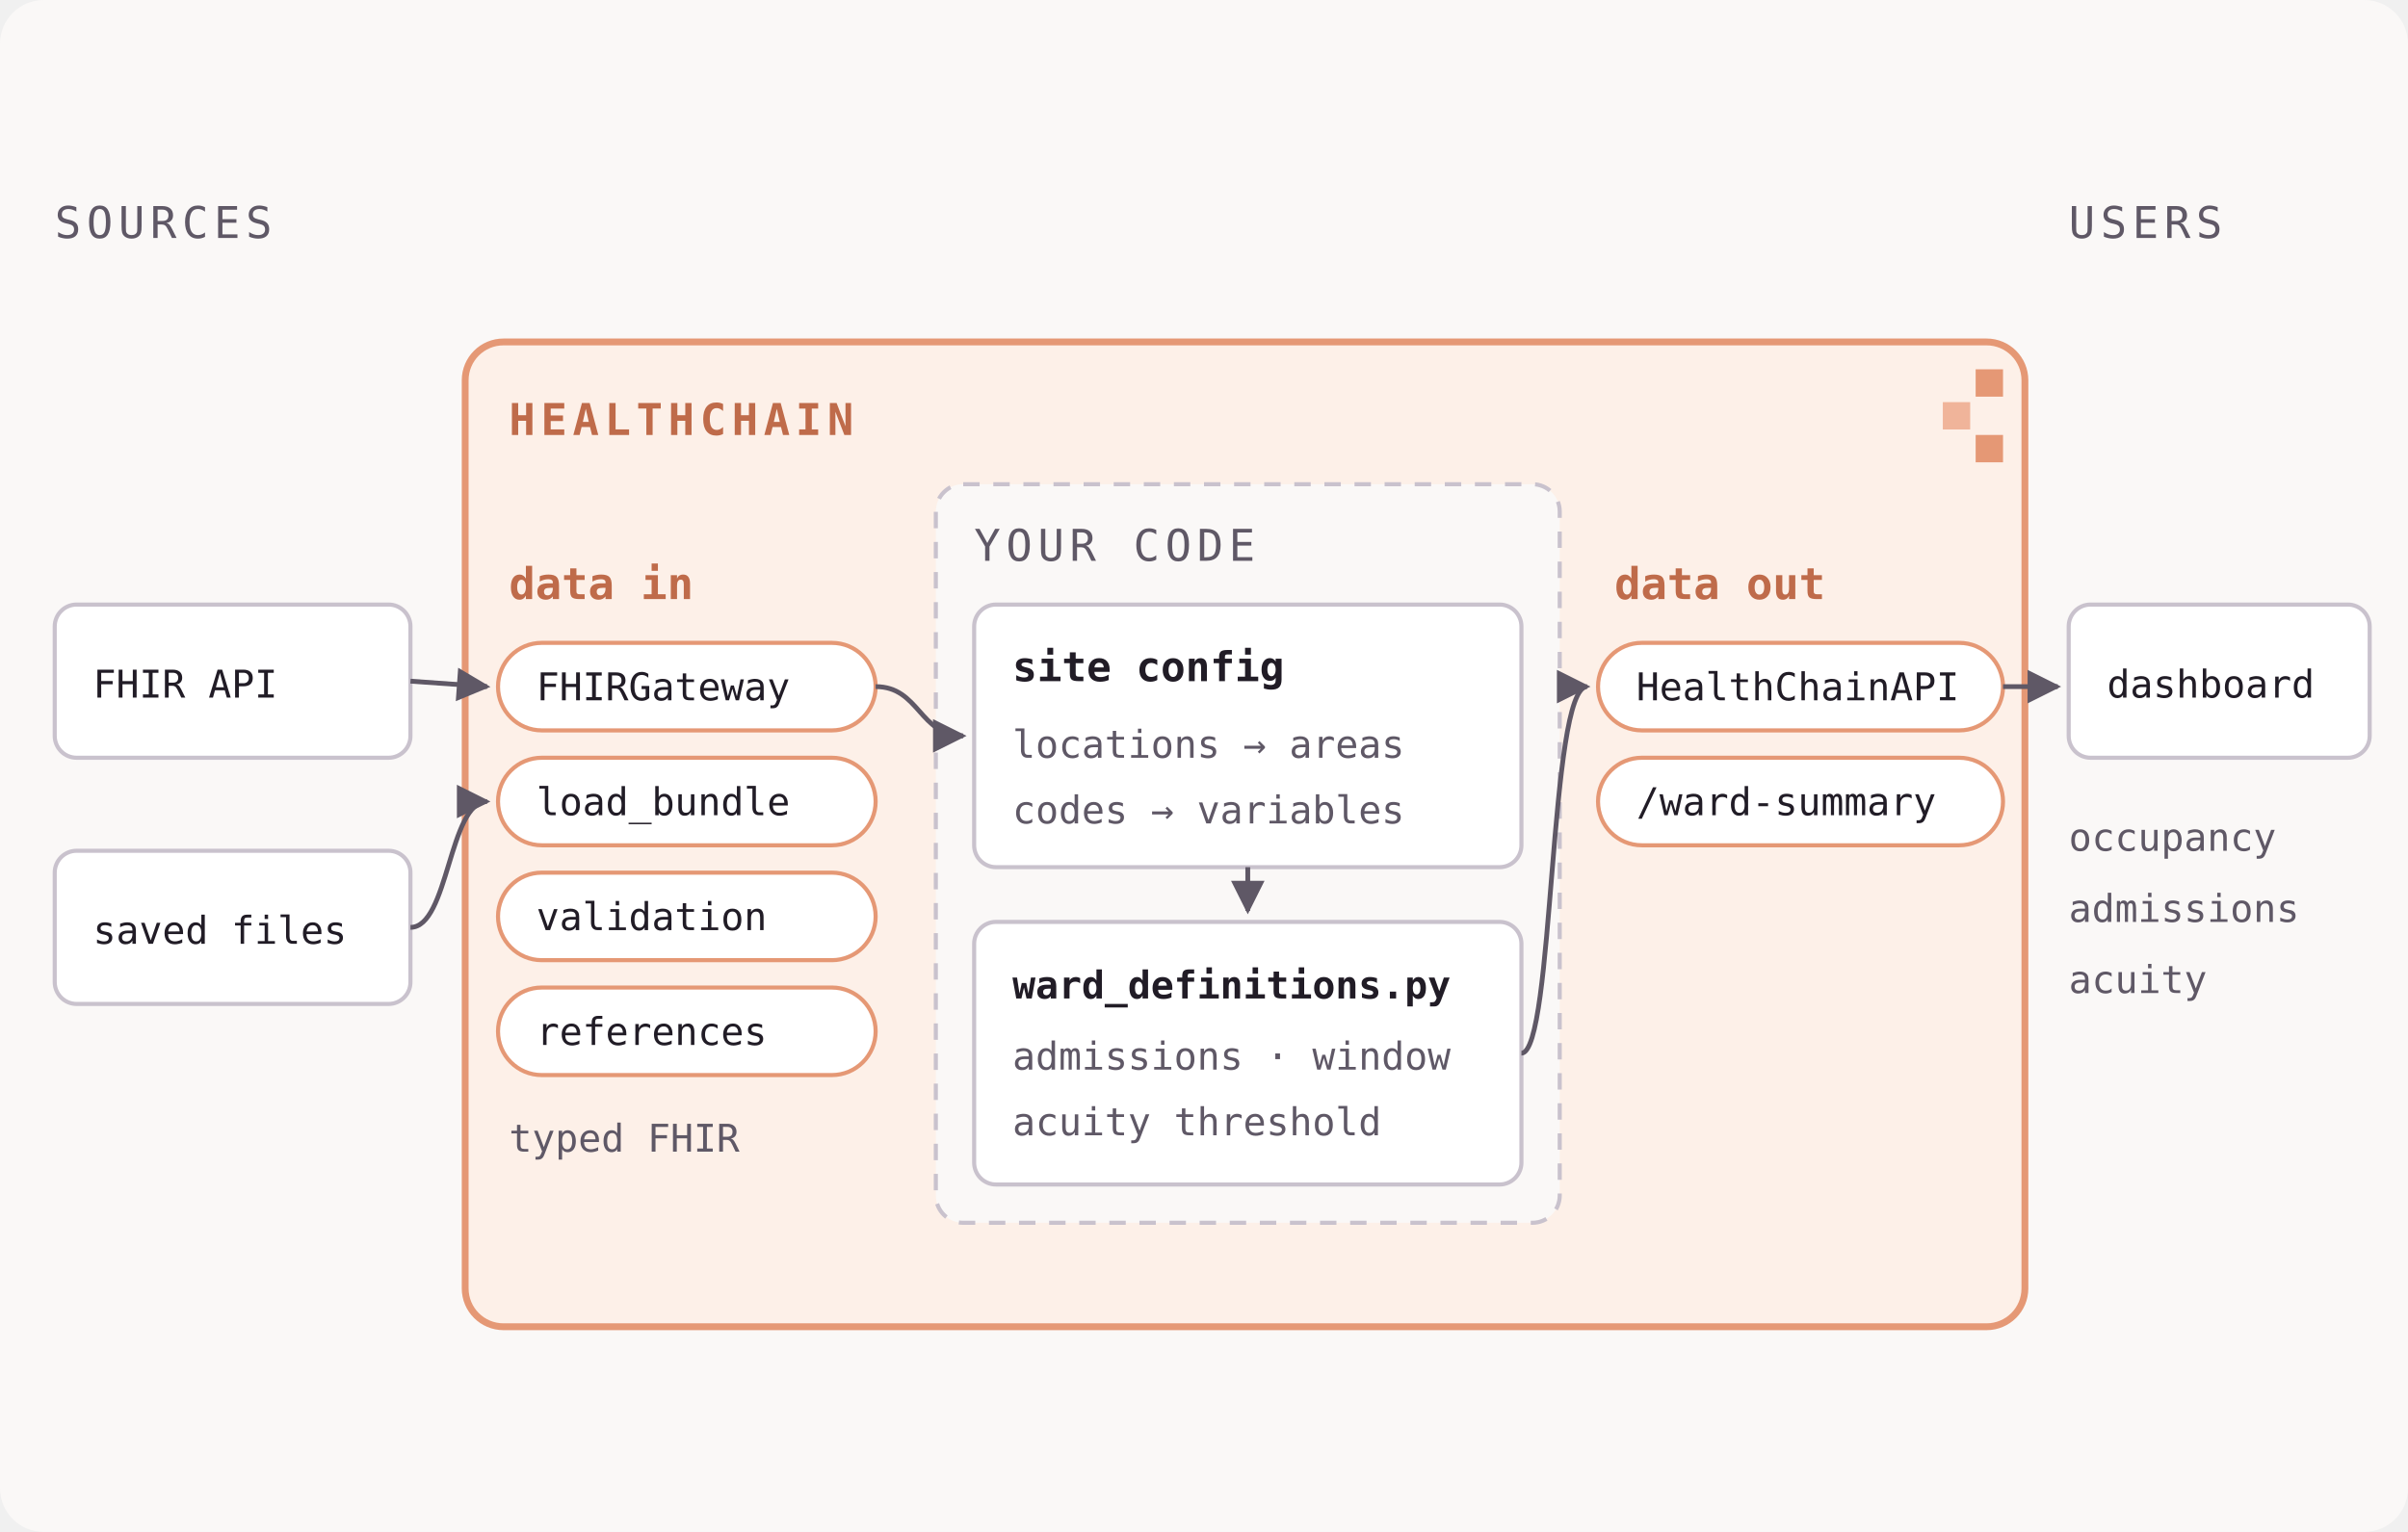
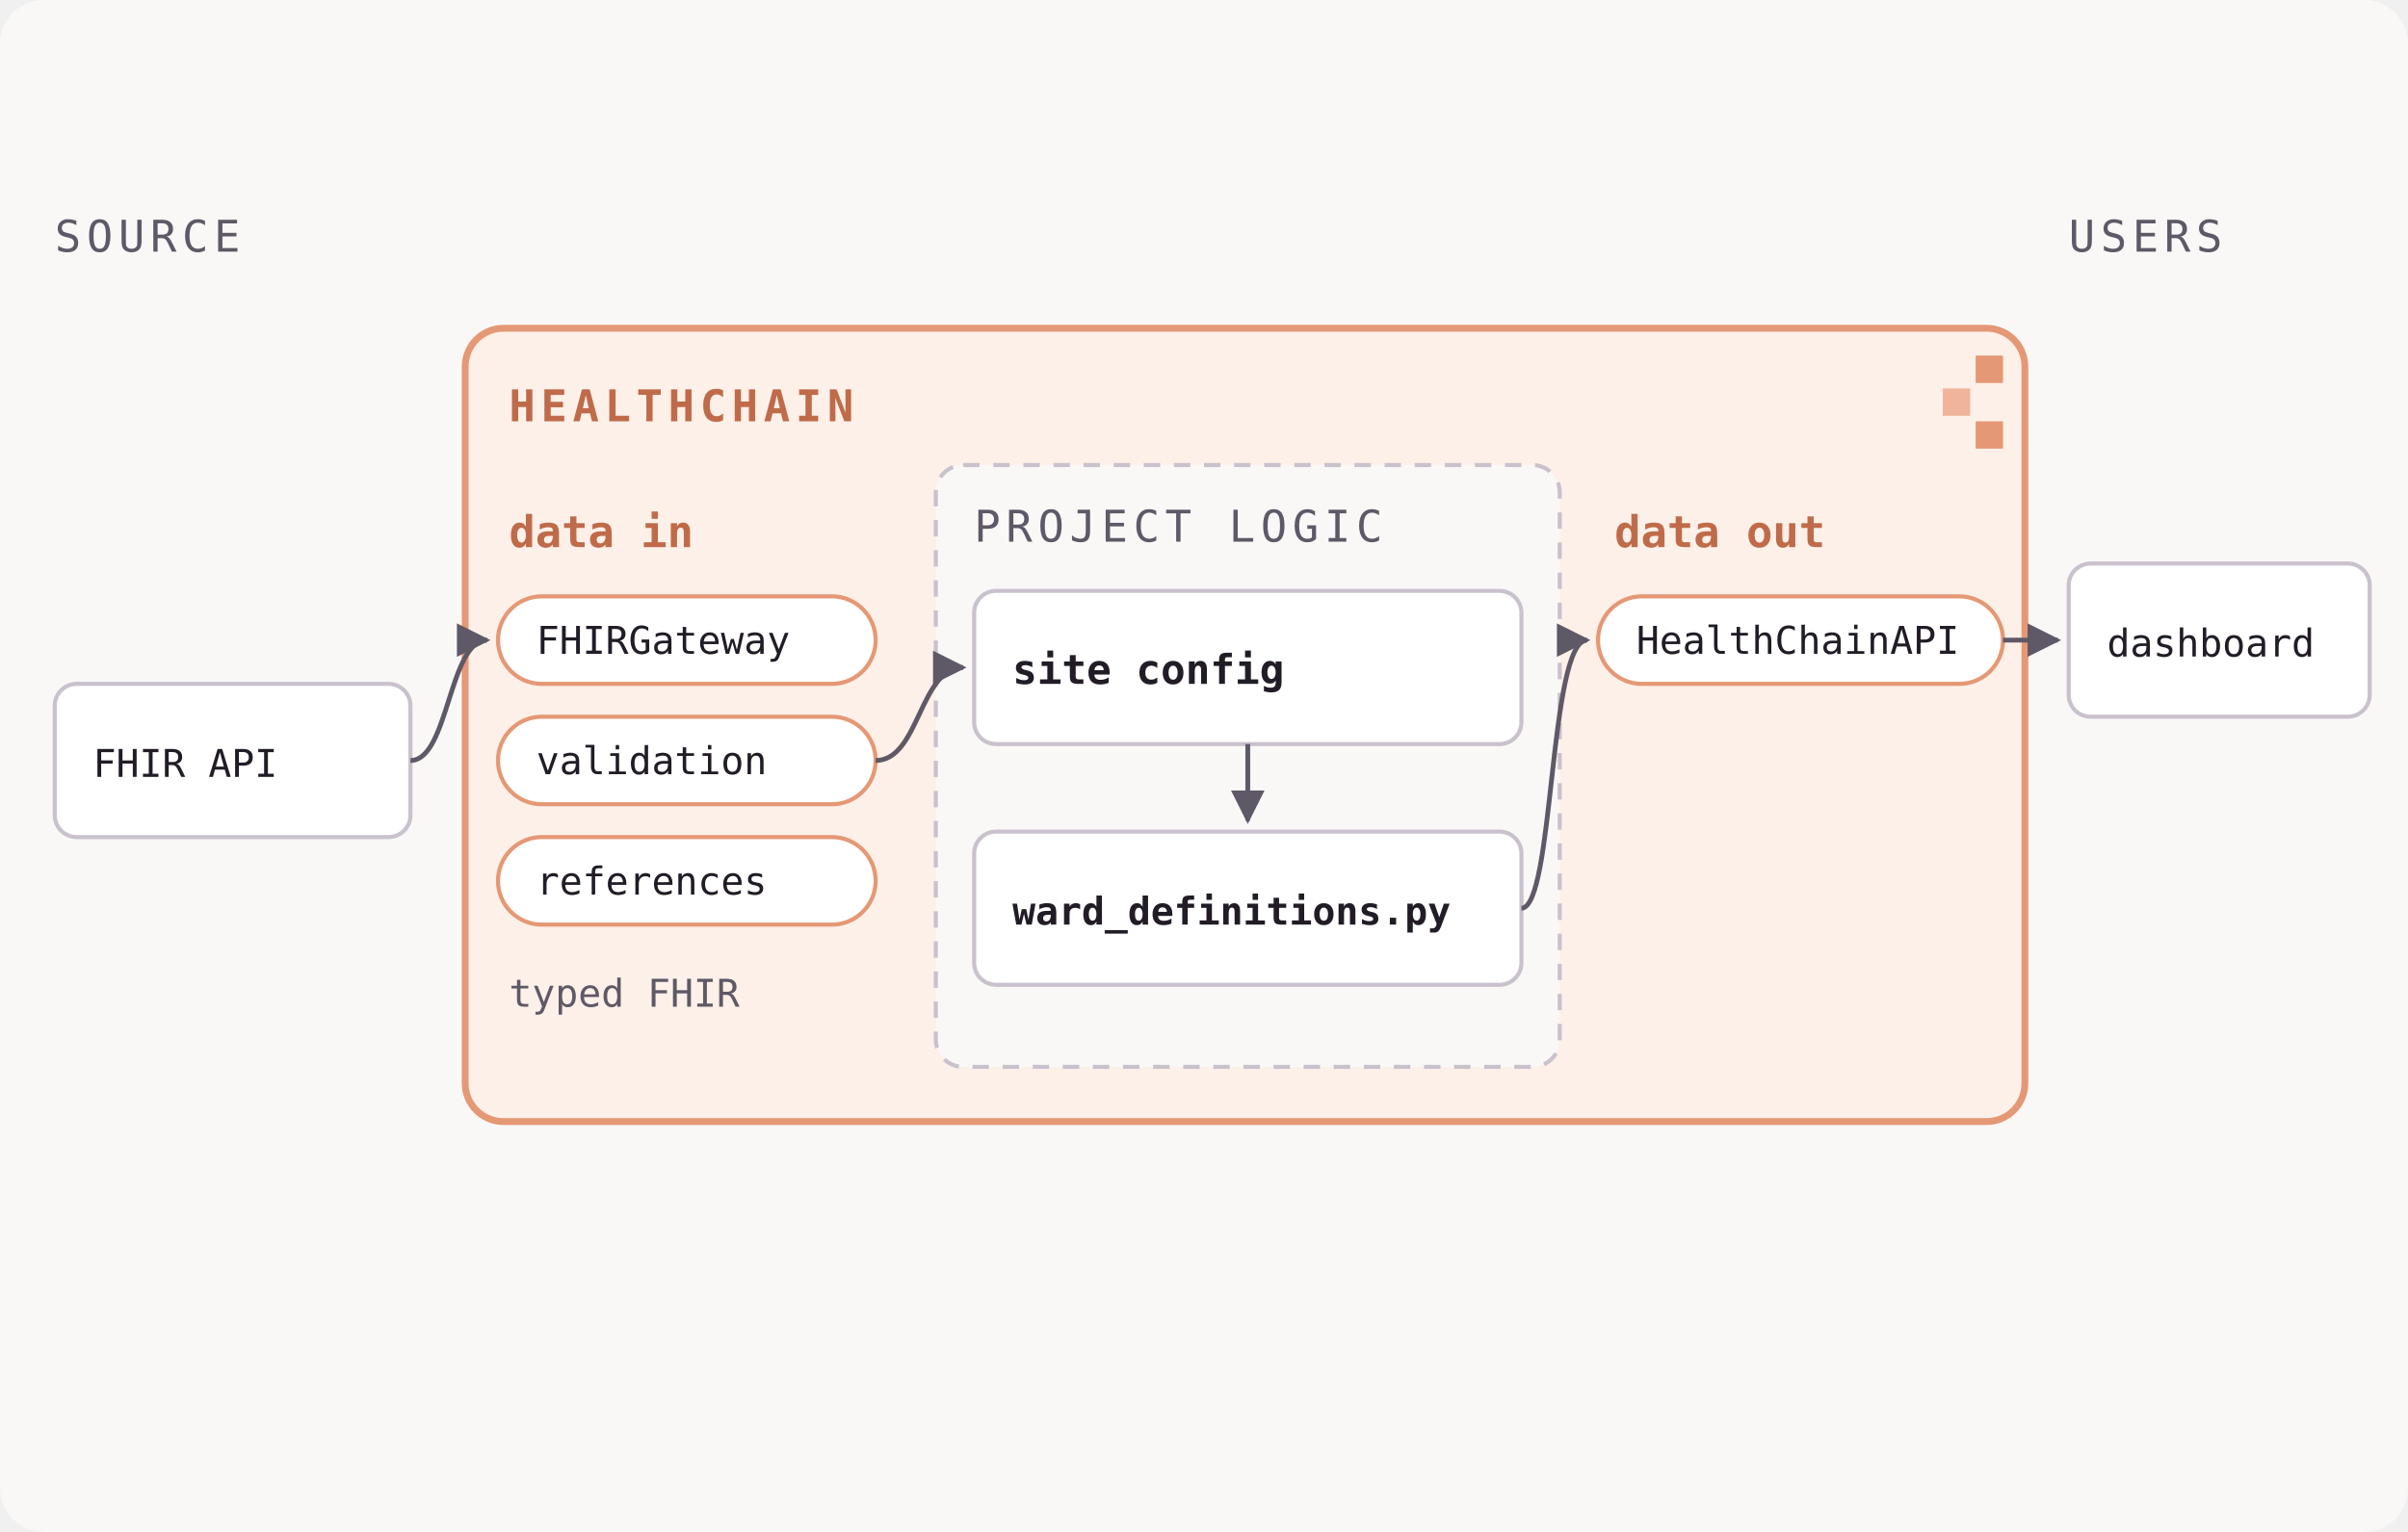
- <svg xmlns="http://www.w3.org/2000/svg" viewBox="0 0 880 560" role="img" aria-label="Ward monitoring application: FHIR data from a live API or saved files enters HealthChain, which reads and checks it with FHIRGateway, load_bundle, validation and reference resolution. Inside the HealthChain boundary, your site config maps local locations and codes and ward_definitions.py computes the measures. HealthChainAPI serves the per-area summary at GET /ward-summary to a dashboard.">
+ <svg xmlns="http://www.w3.org/2000/svg" viewBox="0 0 880 560" role="img" aria-label="Ward monitoring architecture: records from a hospital FHIR API enter HealthChain, which reads them with FHIRGateway, validates them and resolves references. Inside the HealthChain boundary sits the project logic: a site config, then ward_definitions.py. HealthChainAPI serves the per-area summary to a dashboard.">
  <rect x="0" y="0" width="880" height="560" rx="16" fill="#faf8f7" />
-   <g transform="translate(0,35)">
-     <text x="20" y="52" font-size="16" letter-spacing="2" font-family="ui-monospace, 'SF Mono', Menlo, Consolas, monospace" fill="#5f5866">SOURCES</text>
-     <text x="756" y="52" font-size="16" letter-spacing="2" font-family="ui-monospace, 'SF Mono', Menlo, Consolas, monospace" fill="#5f5866">USERS</text>
-     <rect x="20" y="186" width="130" height="56" rx="8" fill="#ffffff" stroke="#c9c2cd" stroke-width="1.5" />
-     <text x="34" y="220" font-size="14" font-family="ui-monospace, 'SF Mono', Menlo, Consolas, monospace" fill="#211c26">FHIR API</text>
-     <rect x="20" y="276" width="130" height="56" rx="8" fill="#ffffff" stroke="#c9c2cd" stroke-width="1.5" />
-     <text x="34" y="310" font-size="14" font-family="ui-monospace, 'SF Mono', Menlo, Consolas, monospace" fill="#211c26">saved files</text>
-     <rect x="170" y="90" width="570" height="360" rx="14" fill="#fdf0e8" stroke="#e59875" stroke-width="2.5" />
-     <text x="186" y="124" font-size="16" font-weight="700" letter-spacing="2" font-family="ui-monospace, 'SF Mono', Menlo, Consolas, monospace" fill="#bf6b4a">HEALTHCHAIN</text>
-     <rect x="722" y="100" width="10" height="10" fill="#e59875" />
-     <rect x="710" y="112" width="10" height="10" fill="#f0b49a" />
-     <rect x="722" y="124" width="10" height="10" fill="#e59875" />
-     <path d="M150 214 L178 216" stroke="#5f5866" stroke-width="1.75" fill="none" marker-end="url(#wa1)" />
-     <path d="M150 304 C164 304 164 258 178 258" stroke="#5f5866" stroke-width="1.75" fill="none" marker-end="url(#wa1)" />
-     <text x="186" y="184" font-size="16" font-weight="700" font-family="ui-monospace, 'SF Mono', Menlo, Consolas, monospace" fill="#bf6b4a">data in</text>
-     <rect x="182" y="200" width="138" height="32" rx="16" fill="#ffffff" stroke="#e59875" stroke-width="1.5" />
-     <text x="196" y="221" font-size="14" font-family="ui-monospace, 'SF Mono', Menlo, Consolas, monospace" fill="#211c26">FHIRGateway</text>
-     <rect x="182" y="242" width="138" height="32" rx="16" fill="#ffffff" stroke="#e59875" stroke-width="1.5" />
-     <text x="196" y="263" font-size="14" font-family="ui-monospace, 'SF Mono', Menlo, Consolas, monospace" fill="#211c26">load_bundle</text>
-     <rect x="182" y="284" width="138" height="32" rx="16" fill="#ffffff" stroke="#e59875" stroke-width="1.5" />
-     <text x="196" y="305" font-size="14" font-family="ui-monospace, 'SF Mono', Menlo, Consolas, monospace" fill="#211c26">validation</text>
-     <rect x="182" y="326" width="138" height="32" rx="16" fill="#ffffff" stroke="#e59875" stroke-width="1.5" />
-     <text x="196" y="347" font-size="14" font-family="ui-monospace, 'SF Mono', Menlo, Consolas, monospace" fill="#211c26">references</text>
-     <text x="186" y="386" font-size="14" font-family="ui-monospace, 'SF Mono', Menlo, Consolas, monospace" fill="#5f5866">typed FHIR</text>
-     <rect x="342" y="142" width="228" height="270" rx="10" fill="#faf8f7" stroke="#c9c2cd" stroke-width="1.5" stroke-dasharray="6 5" />
-     <text x="356" y="170" font-size="16" letter-spacing="2" font-family="ui-monospace, 'SF Mono', Menlo, Consolas, monospace" fill="#5f5866">YOUR CODE</text>
-     <rect x="356" y="186" width="200" height="96" rx="8" fill="#ffffff" stroke="#c9c2cd" stroke-width="1.5" />
-     <text x="370" y="214" font-size="15" font-weight="700" font-family="ui-monospace, 'SF Mono', Menlo, Consolas, monospace" fill="#211c26">site config</text>
-     <text x="370" y="242" font-size="14" font-family="ui-monospace, 'SF Mono', Menlo, Consolas, monospace" fill="#5f5866">locations → areas</text>
-     <text x="370" y="266" font-size="14" font-family="ui-monospace, 'SF Mono', Menlo, Consolas, monospace" fill="#5f5866">codes → variables</text>
-     <rect x="356" y="302" width="200" height="96" rx="8" fill="#ffffff" stroke="#c9c2cd" stroke-width="1.5" />
-     <text x="370" y="330" font-size="14" font-weight="700" font-family="ui-monospace, 'SF Mono', Menlo, Consolas, monospace" fill="#211c26">ward_definitions.py</text>
-     <text x="370" y="356" font-size="14" font-family="ui-monospace, 'SF Mono', Menlo, Consolas, monospace" fill="#5f5866">admissions · window</text>
-     <text x="370" y="380" font-size="14" font-family="ui-monospace, 'SF Mono', Menlo, Consolas, monospace" fill="#5f5866">acuity threshold</text>
-     <path d="M320 216 C336 216 336 234 352 234" stroke="#5f5866" stroke-width="1.75" fill="none" marker-end="url(#wa1)" />
-     <path d="M456 282 L456 298" stroke="#5f5866" stroke-width="1.75" fill="none" marker-end="url(#wa1)" />
-     <path d="M556 350 C568 350 566 216 580 216" stroke="#5f5866" stroke-width="1.75" fill="none" marker-end="url(#wa1)" />
-     <text x="590" y="184" font-size="16" font-weight="700" font-family="ui-monospace, 'SF Mono', Menlo, Consolas, monospace" fill="#bf6b4a">data out</text>
-     <rect x="584" y="200" width="148" height="32" rx="16" fill="#ffffff" stroke="#e59875" stroke-width="1.5" />
-     <text x="598" y="221" font-size="14" font-family="ui-monospace, 'SF Mono', Menlo, Consolas, monospace" fill="#211c26">HealthChainAPI</text>
-     <rect x="584" y="242" width="148" height="32" rx="16" fill="#ffffff" stroke="#e59875" stroke-width="1.5" />
-     <text x="598" y="263" font-size="14" font-family="ui-monospace, 'SF Mono', Menlo, Consolas, monospace" fill="#211c26">/ward-summary</text>
-     <path d="M732 216 L752 216" stroke="#5f5866" stroke-width="1.75" fill="none" marker-end="url(#wa1)" />
-     <rect x="756" y="186" width="110" height="56" rx="8" fill="#ffffff" stroke="#c9c2cd" stroke-width="1.5" />
-     <text x="770" y="220" font-size="14" font-family="ui-monospace, 'SF Mono', Menlo, Consolas, monospace" fill="#211c26">dashboard</text>
-     <text x="756" y="276" font-size="14" font-family="ui-monospace, 'SF Mono', Menlo, Consolas, monospace" fill="#5f5866">occupancy</text>
-     <text x="756" y="302" font-size="14" font-family="ui-monospace, 'SF Mono', Menlo, Consolas, monospace" fill="#5f5866">admissions</text>
-     <text x="756" y="328" font-size="14" font-family="ui-monospace, 'SF Mono', Menlo, Consolas, monospace" fill="#5f5866">acuity</text>
-   </g>
+   <text x="20" y="92" font-size="16" letter-spacing="2" font-family="ui-monospace, 'SF Mono', Menlo, Consolas, monospace" fill="#5f5866">SOURCE</text>
+   <text x="756" y="92" font-size="16" letter-spacing="2" font-family="ui-monospace, 'SF Mono', Menlo, Consolas, monospace" fill="#5f5866">USERS</text>
+   <rect x="20" y="250" width="130" height="56" rx="8" fill="#ffffff" stroke="#c9c2cd" stroke-width="1.5" />
+   <text x="34" y="284" font-size="14" font-family="ui-monospace, 'SF Mono', Menlo, Consolas, monospace" fill="#211c26">FHIR API</text>
+   <rect x="170" y="120" width="570" height="290" rx="14" fill="#fdf0e8" stroke="#e59875" stroke-width="2.5" />
+   <text x="186" y="154" font-size="16" font-weight="700" letter-spacing="2" font-family="ui-monospace, 'SF Mono', Menlo, Consolas, monospace" fill="#bf6b4a">HEALTHCHAIN</text>
+   <rect x="722" y="130" width="10" height="10" fill="#e59875" />
+   <rect x="710" y="142" width="10" height="10" fill="#f0b49a" />
+   <rect x="722" y="154" width="10" height="10" fill="#e59875" />
+   <text x="186" y="200" font-size="16" font-weight="700" font-family="ui-monospace, 'SF Mono', Menlo, Consolas, monospace" fill="#bf6b4a">data in</text>
+   <rect x="182" y="218" width="138" height="32" rx="16" fill="#ffffff" stroke="#e59875" stroke-width="1.5" />
+   <text x="196" y="239" font-size="14" font-family="ui-monospace, 'SF Mono', Menlo, Consolas, monospace" fill="#211c26">FHIRGateway</text>
+   <rect x="182" y="262" width="138" height="32" rx="16" fill="#ffffff" stroke="#e59875" stroke-width="1.5" />
+   <text x="196" y="283" font-size="14" font-family="ui-monospace, 'SF Mono', Menlo, Consolas, monospace" fill="#211c26">validation</text>
+   <rect x="182" y="306" width="138" height="32" rx="16" fill="#ffffff" stroke="#e59875" stroke-width="1.5" />
+   <text x="196" y="327" font-size="14" font-family="ui-monospace, 'SF Mono', Menlo, Consolas, monospace" fill="#211c26">references</text>
+   <text x="186" y="368" font-size="14" font-family="ui-monospace, 'SF Mono', Menlo, Consolas, monospace" fill="#5f5866">typed FHIR</text>
+   <path d="M150 278 C164 278 164 234 178 234" stroke="#5f5866" stroke-width="1.75" fill="none" marker-end="url(#wa1)" />
+   <rect x="342" y="170" width="228" height="220" rx="10" fill="#faf8f7" stroke="#c9c2cd" stroke-width="1.5" stroke-dasharray="6 5" />
+   <text x="356" y="198" font-size="16" letter-spacing="2" font-family="ui-monospace, 'SF Mono', Menlo, Consolas, monospace" fill="#5f5866">PROJECT LOGIC</text>
+   <rect x="356" y="216" width="200" height="56" rx="8" fill="#ffffff" stroke="#c9c2cd" stroke-width="1.5" />
+   <text x="370" y="250" font-size="15" font-weight="700" font-family="ui-monospace, 'SF Mono', Menlo, Consolas, monospace" fill="#211c26">site config</text>
+   <rect x="356" y="304" width="200" height="56" rx="8" fill="#ffffff" stroke="#c9c2cd" stroke-width="1.5" />
+   <text x="370" y="338" font-size="14" font-weight="700" font-family="ui-monospace, 'SF Mono', Menlo, Consolas, monospace" fill="#211c26">ward_definitions.py</text>
+   <path d="M320 278 C336 278 336 244 352 244" stroke="#5f5866" stroke-width="1.75" fill="none" marker-end="url(#wa1)" />
+   <path d="M456 272 L456 300" stroke="#5f5866" stroke-width="1.75" fill="none" marker-end="url(#wa1)" />
+   <path d="M556 332 C568 332 566 234 580 234" stroke="#5f5866" stroke-width="1.75" fill="none" marker-end="url(#wa1)" />
+   <text x="590" y="200" font-size="16" font-weight="700" font-family="ui-monospace, 'SF Mono', Menlo, Consolas, monospace" fill="#bf6b4a">data out</text>
+   <rect x="584" y="218" width="148" height="32" rx="16" fill="#ffffff" stroke="#e59875" stroke-width="1.5" />
+   <text x="598" y="239" font-size="14" font-family="ui-monospace, 'SF Mono', Menlo, Consolas, monospace" fill="#211c26">HealthChainAPI</text>
+   <path d="M732 234 L752 234" stroke="#5f5866" stroke-width="1.75" fill="none" marker-end="url(#wa1)" />
+   <rect x="756" y="206" width="110" height="56" rx="8" fill="#ffffff" stroke="#c9c2cd" stroke-width="1.5" />
+   <text x="770" y="240" font-size="14" font-family="ui-monospace, 'SF Mono', Menlo, Consolas, monospace" fill="#211c26">dashboard</text>
  <defs>
    <marker id="wa1" viewBox="0 0 10 10" refX="9" refY="5" markerWidth="7" markerHeight="7" orient="auto-start-reverse">
      <path d="M0 0 L10 5 L0 10 z" fill="#5f5866" />
    </marker>
  </defs>
</svg>
